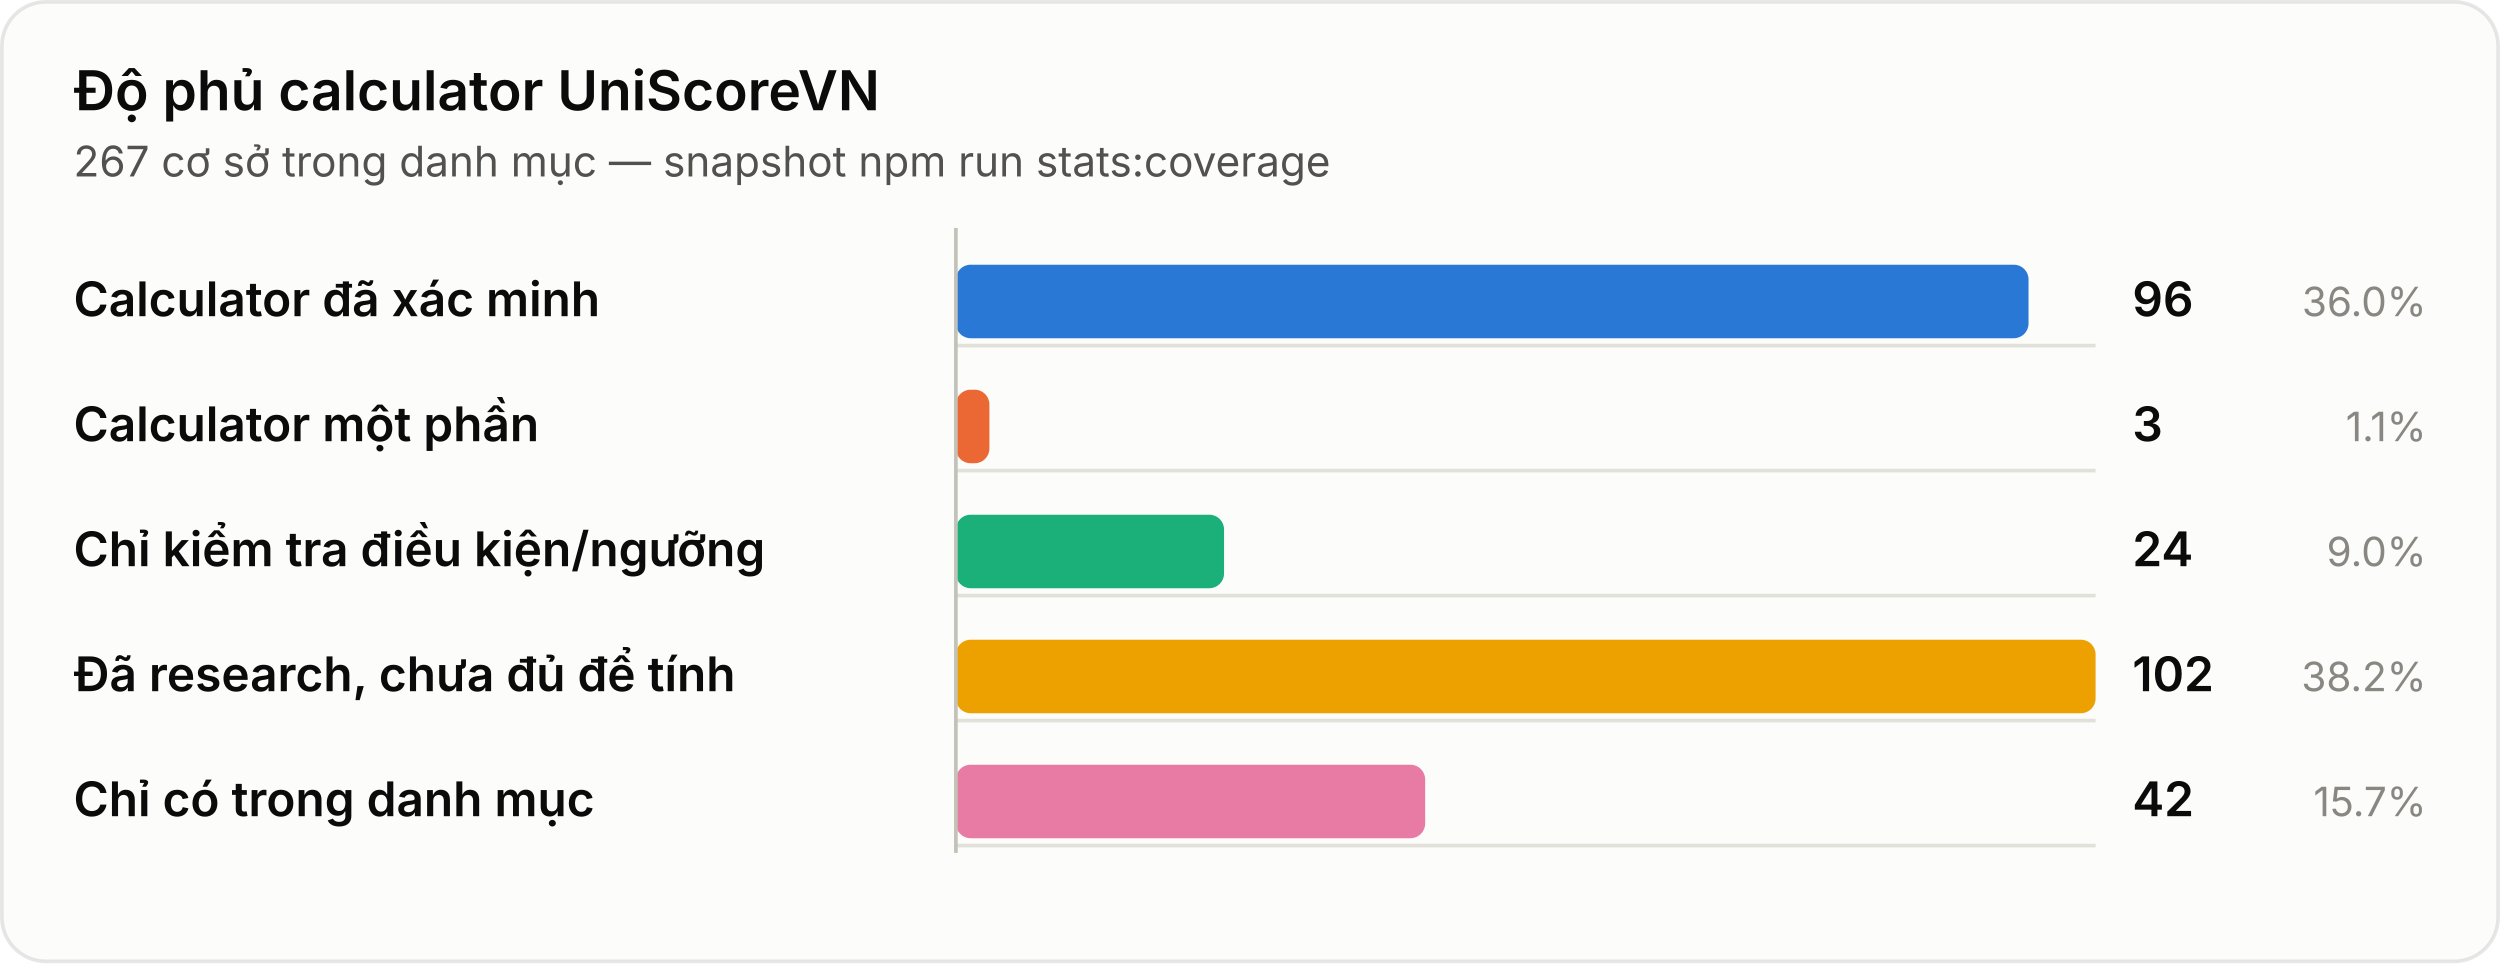
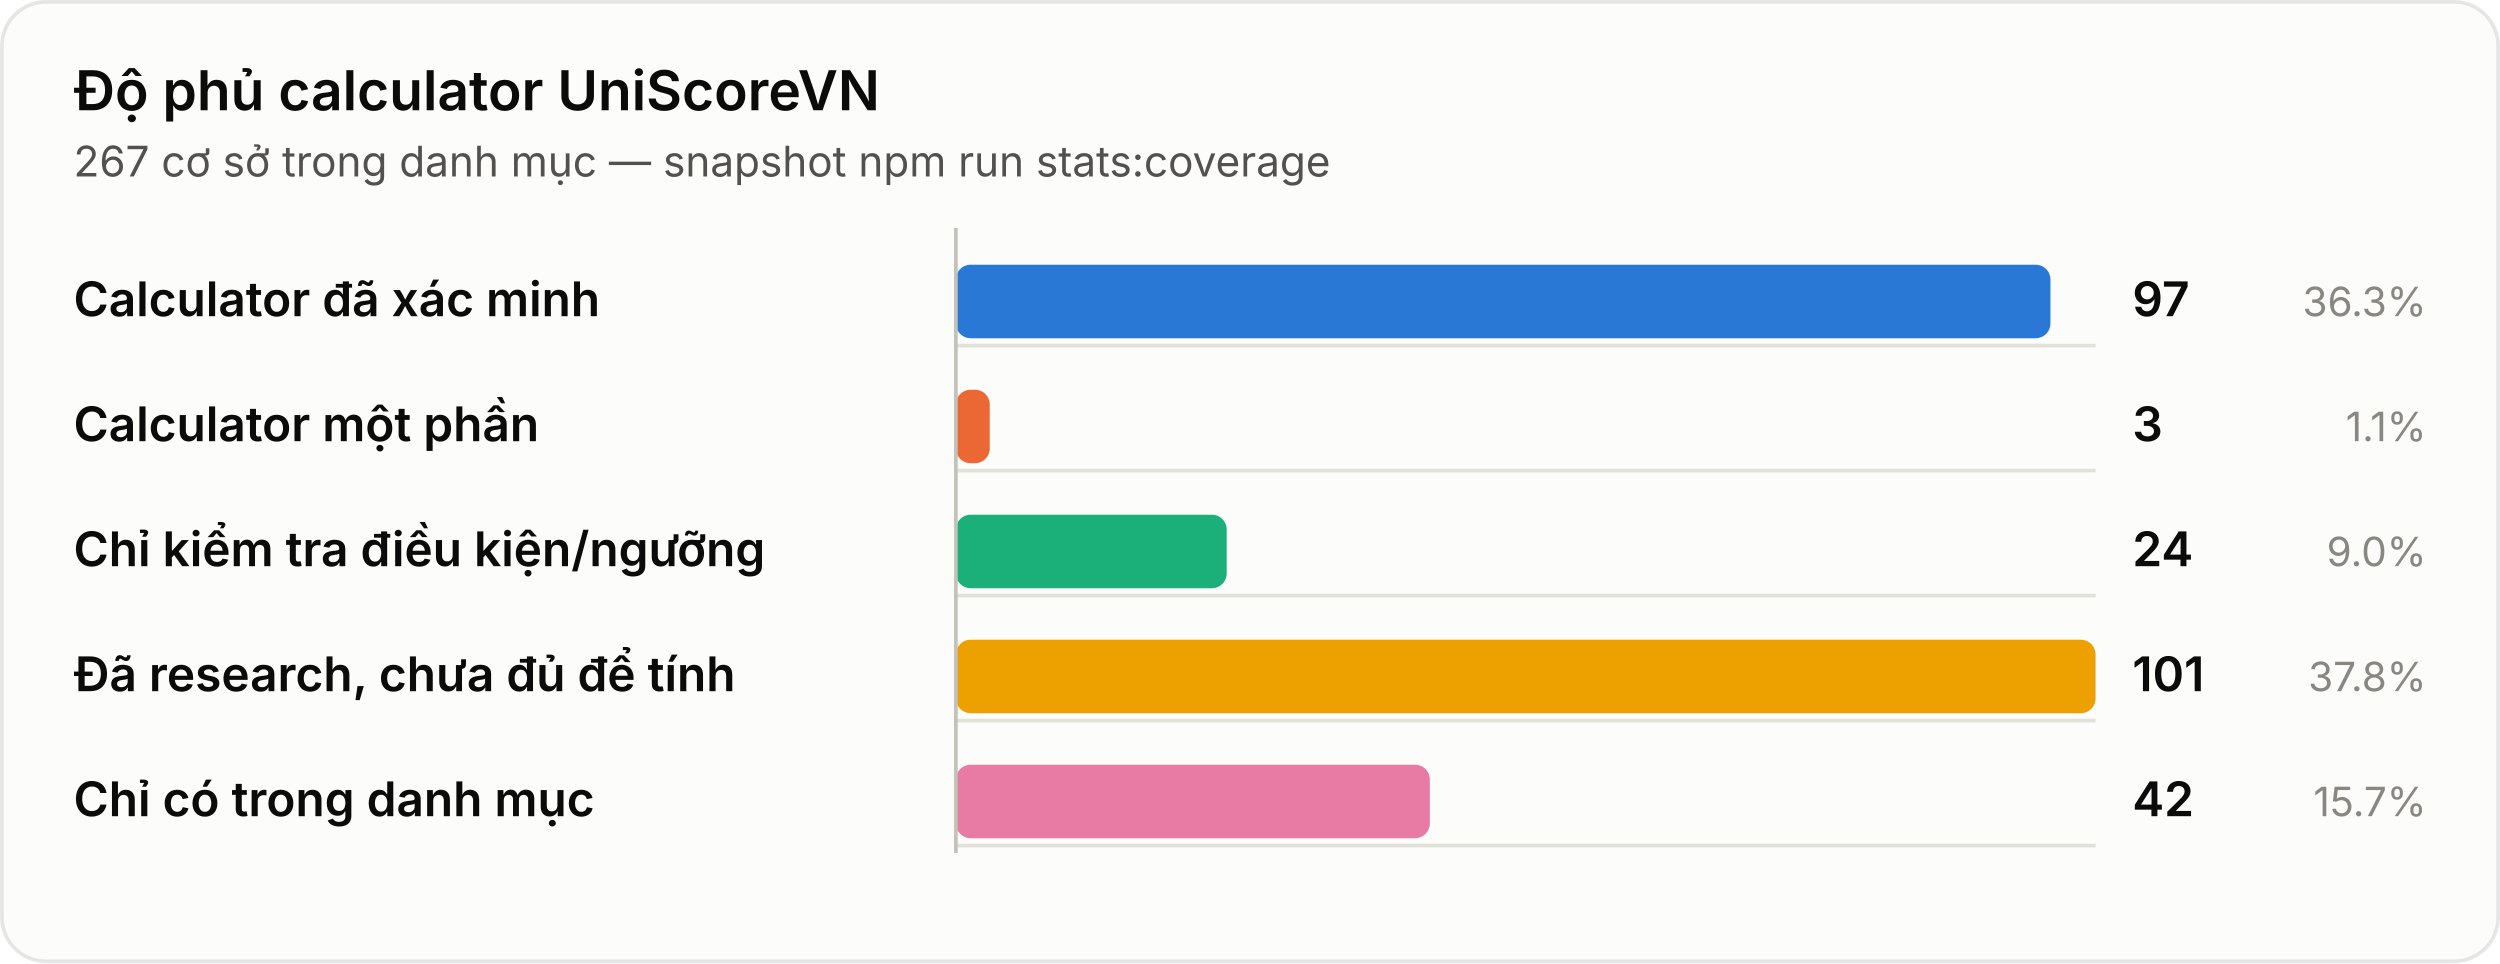
<svg xmlns="http://www.w3.org/2000/svg" width="680" height="262" viewBox="0 0 680 262" font-family="system-ui, -apple-system, Segoe UI, sans-serif">
  <rect x="0.5" y="0.5" width="679" height="261" rx="12" fill="#fcfcfb" stroke="rgba(11,11,11,0.10)" />
  <text x="20" y="30" font-size="15" font-weight="600" fill="#0b0b0b">Độ phủ calculator UniScoreVN</text>
  <text x="20" y="48" font-size="11.5" fill="#52514e">267 cơ sở trong danh mục — snapshot npm run stats:coverage</text>
  <g transform="translate(20, 10)">
    <text x="0" y="76" font-size="13" font-weight="600" fill="#0b0b0b">Calculator đã xác minh</text>
    <line x1="240" y1="84" x2="550" y2="84" stroke="#e1e0d9" stroke-width="1" />
-     <rect x="240" y="62" width="291.765" height="20" rx="4" fill="#2a78d6" />
-     <text x="560" y="76" font-size="13" font-weight="600" fill="#0b0b0b" text-anchor="start">96</text>
-     <text x="640" y="76" font-size="11" fill="#898781" text-anchor="end">36.0%</text>
+     <rect x="240" y="62" width="297.723" height="20" rx="4" fill="#2a78d6" />
+     <text x="560" y="76" font-size="13" font-weight="600" fill="#0b0b0b" text-anchor="start">97</text>
+     <text x="640" y="76" font-size="11" fill="#898781" text-anchor="end">36.3%</text>
    <text x="0" y="110" font-size="13" font-weight="600" fill="#0b0b0b">Calculator một phần</text>
    <line x1="240" y1="118" x2="550" y2="118" stroke="#e1e0d9" stroke-width="1" />
-     <rect x="240" y="96" width="9.118" height="20" rx="4" fill="#eb6834" />
+     <rect x="240" y="96" width="9.208" height="20" rx="4" fill="#eb6834" />
    <text x="560" y="110" font-size="13" font-weight="600" fill="#0b0b0b" text-anchor="start">3</text>
    <text x="640" y="110" font-size="11" fill="#898781" text-anchor="end">1.1%</text>
    <text x="0" y="144" font-size="13" font-weight="600" fill="#0b0b0b">Chỉ kiểm tra điều kiện/ngưỡng</text>
    <line x1="240" y1="152" x2="550" y2="152" stroke="#e1e0d9" stroke-width="1" />
-     <rect x="240" y="130" width="72.941" height="20" rx="4" fill="#1baf7a" />
+     <rect x="240" y="130" width="73.663" height="20" rx="4" fill="#1baf7a" />
    <text x="560" y="144" font-size="13" font-weight="600" fill="#0b0b0b" text-anchor="start">24</text>
    <text x="640" y="144" font-size="11" fill="#898781" text-anchor="end">9.0%</text>
    <text x="0" y="178" font-size="13" font-weight="600" fill="#0b0b0b">Đã research, chưa đủ để tính</text>
    <line x1="240" y1="186" x2="550" y2="186" stroke="#e1e0d9" stroke-width="1" />
    <rect x="240" y="164" width="310" height="20" rx="4" fill="#eda100" />
-     <text x="560" y="178" font-size="13" font-weight="600" fill="#0b0b0b" text-anchor="start">102</text>
-     <text x="640" y="178" font-size="11" fill="#898781" text-anchor="end">38.2%</text>
+     <text x="560" y="178" font-size="13" font-weight="600" fill="#0b0b0b" text-anchor="start">101</text>
+     <text x="640" y="178" font-size="11" fill="#898781" text-anchor="end">37.8%</text>
    <text x="0" y="212" font-size="13" font-weight="600" fill="#0b0b0b">Chỉ có trong danh mục</text>
    <line x1="240" y1="220" x2="550" y2="220" stroke="#e1e0d9" stroke-width="1" />
-     <rect x="240" y="198" width="127.647" height="20" rx="4" fill="#e87ba4" />
+     <rect x="240" y="198" width="128.911" height="20" rx="4" fill="#e87ba4" />
    <text x="560" y="212" font-size="13" font-weight="600" fill="#0b0b0b" text-anchor="start">42</text>
    <text x="640" y="212" font-size="11" fill="#898781" text-anchor="end">15.7%</text>
    <line x1="240" y1="52" x2="240" y2="222" stroke="#c3c2b7" stroke-width="1" />
  </g>
</svg>
